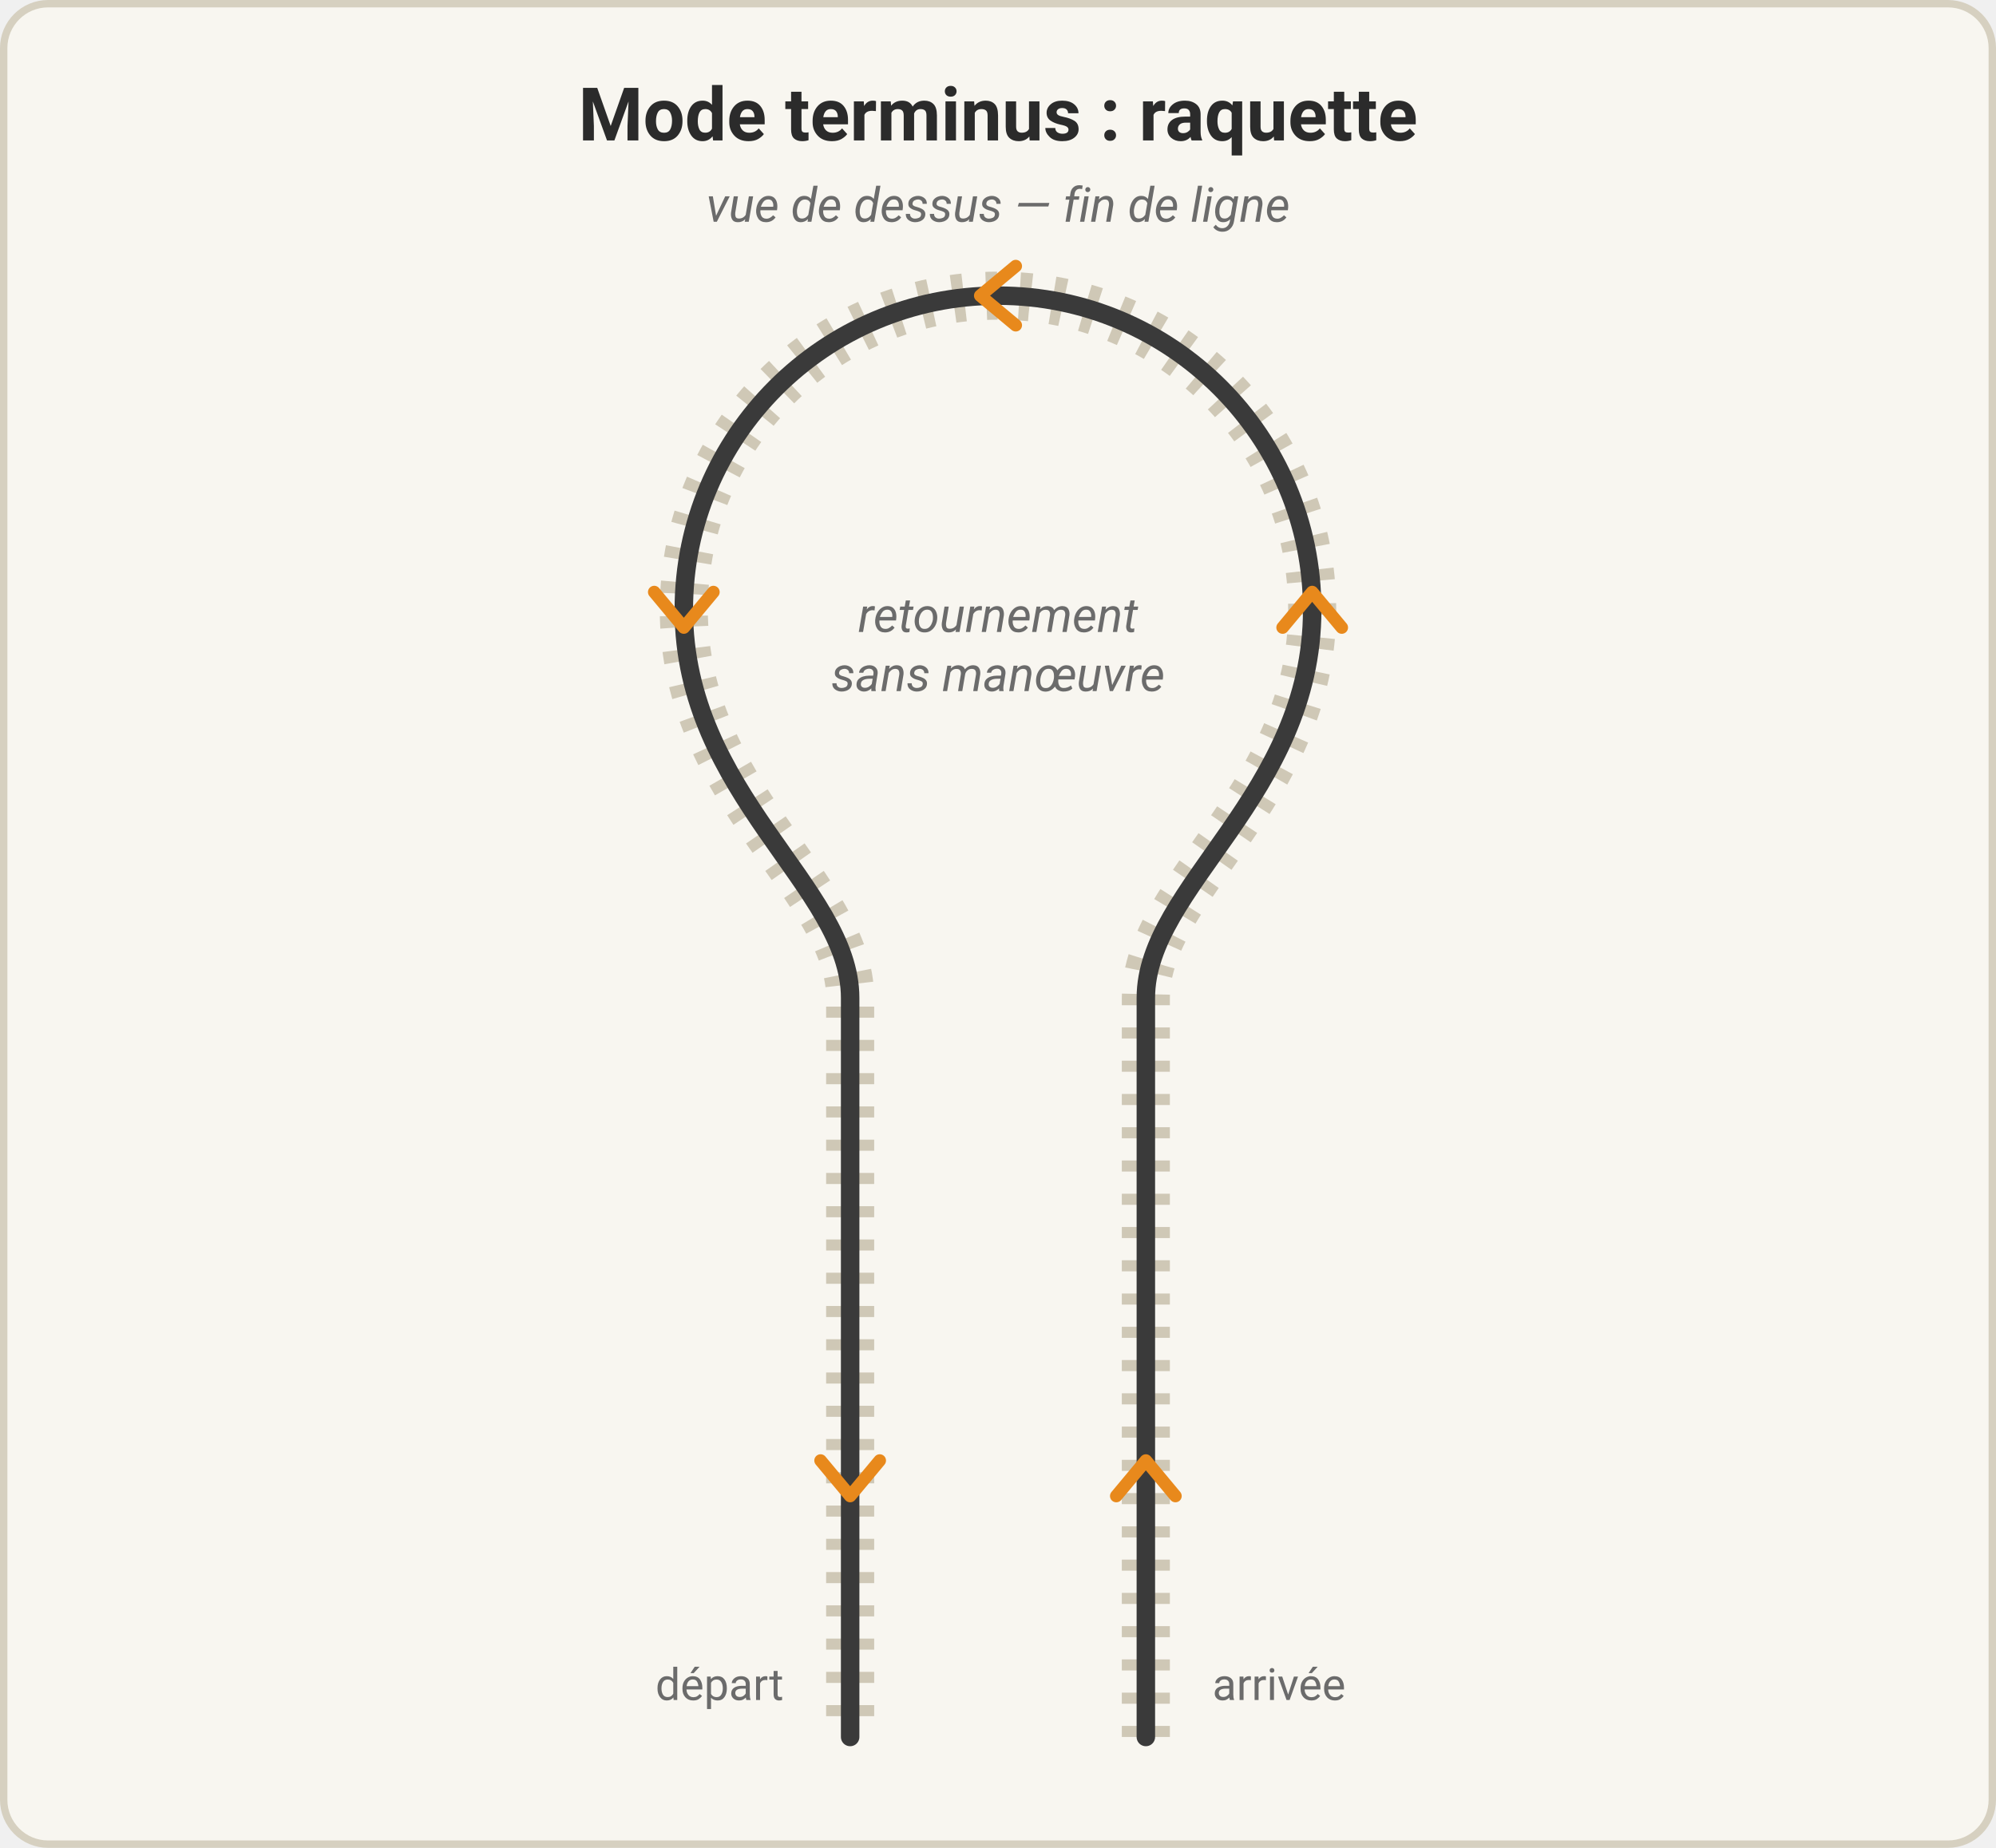
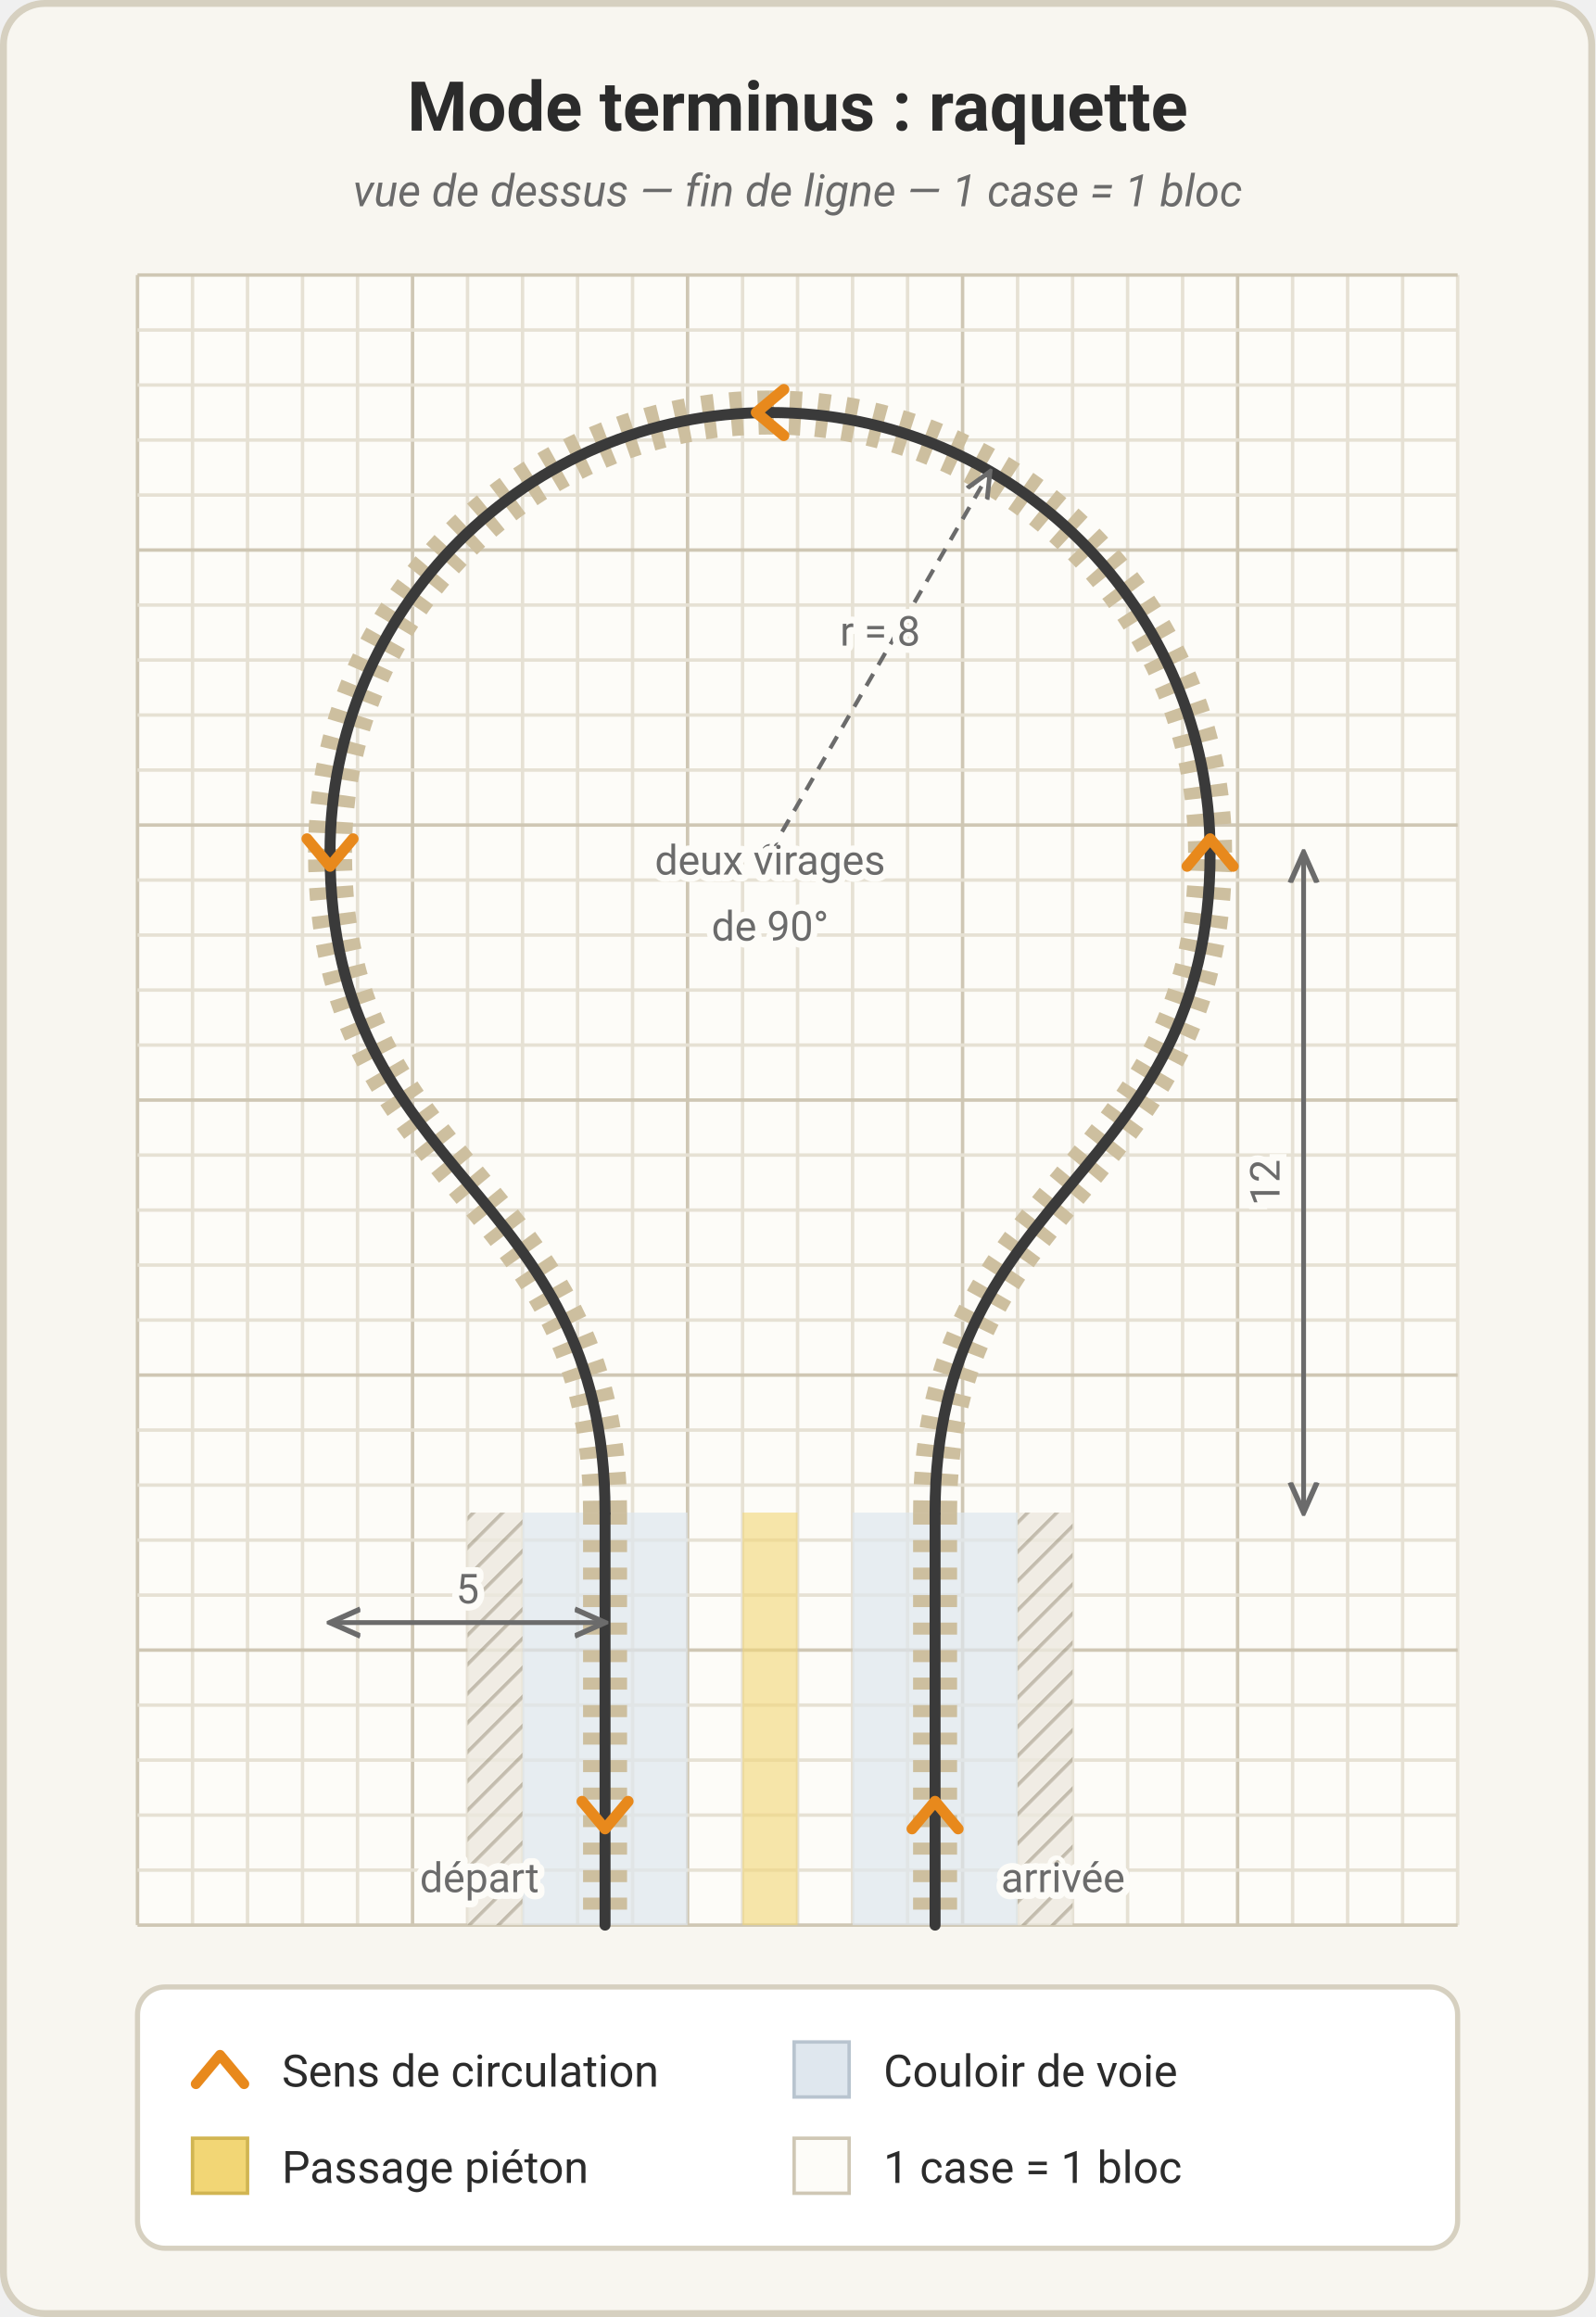
- <svg xmlns="http://www.w3.org/2000/svg" viewBox="0 0 540 500" width="540" height="500" role="img" aria-label="Mode terminus : boucle de retournement reliant les deux voies">
+ <svg xmlns="http://www.w3.org/2000/svg" viewBox="0 0 464 674" width="464" height="674" role="img" aria-label="Raquette de retournement sur grille : deux virages de 90° de rayon 8 et deux courbes en S">
  <defs>
-     <pattern id="hatch" width="8" height="8" patternUnits="userSpaceOnUse" patternTransform="rotate(45)">
-       <rect width="8" height="8" fill="#ece8de" />
-       <line x1="0" y1="0" x2="0" y2="8" stroke="#b5ae9c" stroke-width="3" />
+     <pattern id="hatch" width="6" height="6" patternUnits="userSpaceOnUse" patternTransform="rotate(45)">
+       <rect width="6" height="6" fill="#ece8de" />
+       <line x1="0" y1="0" x2="0" y2="6" stroke="#b5ae9c" stroke-width="2" />
    </pattern>
    <pattern id="phatch" width="7" height="7" patternUnits="userSpaceOnUse" patternTransform="rotate(45)">
      <rect width="7" height="7" fill="#b9bec4" />
      <line x1="0" y1="0" x2="0" y2="7" stroke="#9aa0a7" stroke-width="2.5" />
    </pattern>
    <marker id="dimarrow" viewBox="0 0 10 10" refX="9" refY="5" markerWidth="7" markerHeight="7" orient="auto-start-reverse">
      <path d="M0 1 L9 5 L0 9" fill="none" stroke="#6b6b6b" stroke-width="1.6" />
    </marker>
  </defs>
-   <rect x="1" y="1" width="538" height="498" rx="12" fill="#f8f6f0" stroke="#d6d0c0" stroke-width="2" />
+   <rect x="1" y="1" width="462" height="672" rx="12" fill="#f8f6f0" stroke="#d6d0c0" stroke-width="2" />
  <g font-family="'Segoe UI', Roboto, Helvetica, Arial, sans-serif" fill="#2b2b2b">
-     <text x="270" y="38" font-size="20" text-anchor="middle" font-weight="bold" fill="#2b2b2b">Mode terminus : raquette</text>
-     <text x="270" y="60" font-size="13" text-anchor="middle" font-weight="normal" fill="#6b6b6b" font-style="italic">vue de dessus — fin de ligne</text>
-     <path d="M 310 470 L 310 270 C 310 240, 355 215, 355 165 A 85 85 0 0 0 185 165 C 185 215, 230 240, 230 270 L 230 470" fill="none" stroke="#cfc8b6" stroke-width="13" stroke-linecap="butt" stroke-dasharray="3 6" />
-     <path d="M 310 470 L 310 270 C 310 240, 355 215, 355 165 A 85 85 0 0 0 185 165 C 185 215, 230 240, 230 270 L 230 470" fill="none" stroke="#3a3a3a" stroke-width="5" stroke-linecap="round" />
-     <polyline points="318.0,404.8 310.0,395.2 302.0,404.8" fill="none" stroke="#e8891c" stroke-width="3.4" stroke-linecap="round" stroke-linejoin="round" />
-     <polyline points="222.0,395.2 230.0,404.8 238.0,395.2" fill="none" stroke="#e8891c" stroke-width="3.4" stroke-linecap="round" stroke-linejoin="round" />
-     <polyline points="274.8,72.0 265.2,80.0 274.8,88.0" fill="none" stroke="#e8891c" stroke-width="3.4" stroke-linecap="round" stroke-linejoin="round" />
-     <polyline points="363.0,169.8 355.0,160.2 347.0,169.8" fill="none" stroke="#e8891c" stroke-width="3.4" stroke-linecap="round" stroke-linejoin="round" />
-     <polyline points="177.0,160.2 185.0,169.8 193.0,160.2" fill="none" stroke="#e8891c" stroke-width="3.4" stroke-linecap="round" stroke-linejoin="round" />
-     <text x="270" y="171" font-size="13" text-anchor="middle" font-weight="normal" fill="#6b6b6b" font-style="italic">retournement</text>
-     <text x="270" y="187" font-size="13" text-anchor="middle" font-weight="normal" fill="#6b6b6b" font-style="italic">sans manœuvre</text>
-     <text x="328" y="460" font-size="12" text-anchor="start" font-weight="normal" fill="#6b6b6b">arrivée</text>
-     <text x="212" y="460" font-size="12" text-anchor="end" font-weight="normal" fill="#6b6b6b">départ</text>
+     <text x="232.0" y="38" font-size="20" font-weight="bold" text-anchor="middle">Mode terminus : raquette</text>
+     <text x="232.0" y="60" font-size="13" text-anchor="middle" fill="#6b6b6b" font-style="italic">vue de dessus — fin de ligne — 1 case = 1 bloc</text>
+     <rect x="40" y="80" width="384" height="480" fill="#fdfcf8" />
+     <line x1="40" y1="80" x2="40" y2="560" stroke="#cfc7b4" stroke-width="1" />
+     <line x1="56" y1="80" x2="56" y2="560" stroke="#e6e1d4" stroke-width="1" />
+     <line x1="72" y1="80" x2="72" y2="560" stroke="#e6e1d4" stroke-width="1" />
+     <line x1="88" y1="80" x2="88" y2="560" stroke="#e6e1d4" stroke-width="1" />
+     <line x1="104" y1="80" x2="104" y2="560" stroke="#e6e1d4" stroke-width="1" />
+     <line x1="120" y1="80" x2="120" y2="560" stroke="#cfc7b4" stroke-width="1" />
+     <line x1="136" y1="80" x2="136" y2="560" stroke="#e6e1d4" stroke-width="1" />
+     <line x1="152" y1="80" x2="152" y2="560" stroke="#e6e1d4" stroke-width="1" />
+     <line x1="168" y1="80" x2="168" y2="560" stroke="#e6e1d4" stroke-width="1" />
+     <line x1="184" y1="80" x2="184" y2="560" stroke="#e6e1d4" stroke-width="1" />
+     <line x1="200" y1="80" x2="200" y2="560" stroke="#cfc7b4" stroke-width="1" />
+     <line x1="216" y1="80" x2="216" y2="560" stroke="#e6e1d4" stroke-width="1" />
+     <line x1="232" y1="80" x2="232" y2="560" stroke="#e6e1d4" stroke-width="1" />
+     <line x1="248" y1="80" x2="248" y2="560" stroke="#e6e1d4" stroke-width="1" />
+     <line x1="264" y1="80" x2="264" y2="560" stroke="#e6e1d4" stroke-width="1" />
+     <line x1="280" y1="80" x2="280" y2="560" stroke="#cfc7b4" stroke-width="1" />
+     <line x1="296" y1="80" x2="296" y2="560" stroke="#e6e1d4" stroke-width="1" />
+     <line x1="312" y1="80" x2="312" y2="560" stroke="#e6e1d4" stroke-width="1" />
+     <line x1="328" y1="80" x2="328" y2="560" stroke="#e6e1d4" stroke-width="1" />
+     <line x1="344" y1="80" x2="344" y2="560" stroke="#e6e1d4" stroke-width="1" />
+     <line x1="360" y1="80" x2="360" y2="560" stroke="#cfc7b4" stroke-width="1" />
+     <line x1="376" y1="80" x2="376" y2="560" stroke="#e6e1d4" stroke-width="1" />
+     <line x1="392" y1="80" x2="392" y2="560" stroke="#e6e1d4" stroke-width="1" />
+     <line x1="408" y1="80" x2="408" y2="560" stroke="#e6e1d4" stroke-width="1" />
+     <line x1="424" y1="80" x2="424" y2="560" stroke="#e6e1d4" stroke-width="1" />
+     <line x1="40" y1="80" x2="424" y2="80" stroke="#cfc7b4" stroke-width="1" />
+     <line x1="40" y1="96" x2="424" y2="96" stroke="#e6e1d4" stroke-width="1" />
+     <line x1="40" y1="112" x2="424" y2="112" stroke="#e6e1d4" stroke-width="1" />
+     <line x1="40" y1="128" x2="424" y2="128" stroke="#e6e1d4" stroke-width="1" />
+     <line x1="40" y1="144" x2="424" y2="144" stroke="#e6e1d4" stroke-width="1" />
+     <line x1="40" y1="160" x2="424" y2="160" stroke="#cfc7b4" stroke-width="1" />
+     <line x1="40" y1="176" x2="424" y2="176" stroke="#e6e1d4" stroke-width="1" />
+     <line x1="40" y1="192" x2="424" y2="192" stroke="#e6e1d4" stroke-width="1" />
+     <line x1="40" y1="208" x2="424" y2="208" stroke="#e6e1d4" stroke-width="1" />
+     <line x1="40" y1="224" x2="424" y2="224" stroke="#e6e1d4" stroke-width="1" />
+     <line x1="40" y1="240" x2="424" y2="240" stroke="#cfc7b4" stroke-width="1" />
+     <line x1="40" y1="256" x2="424" y2="256" stroke="#e6e1d4" stroke-width="1" />
+     <line x1="40" y1="272" x2="424" y2="272" stroke="#e6e1d4" stroke-width="1" />
+     <line x1="40" y1="288" x2="424" y2="288" stroke="#e6e1d4" stroke-width="1" />
+     <line x1="40" y1="304" x2="424" y2="304" stroke="#e6e1d4" stroke-width="1" />
+     <line x1="40" y1="320" x2="424" y2="320" stroke="#cfc7b4" stroke-width="1" />
+     <line x1="40" y1="336" x2="424" y2="336" stroke="#e6e1d4" stroke-width="1" />
+     <line x1="40" y1="352" x2="424" y2="352" stroke="#e6e1d4" stroke-width="1" />
+     <line x1="40" y1="368" x2="424" y2="368" stroke="#e6e1d4" stroke-width="1" />
+     <line x1="40" y1="384" x2="424" y2="384" stroke="#e6e1d4" stroke-width="1" />
+     <line x1="40" y1="400" x2="424" y2="400" stroke="#cfc7b4" stroke-width="1" />
+     <line x1="40" y1="416" x2="424" y2="416" stroke="#e6e1d4" stroke-width="1" />
+     <line x1="40" y1="432" x2="424" y2="432" stroke="#e6e1d4" stroke-width="1" />
+     <line x1="40" y1="448" x2="424" y2="448" stroke="#e6e1d4" stroke-width="1" />
+     <line x1="40" y1="464" x2="424" y2="464" stroke="#e6e1d4" stroke-width="1" />
+     <line x1="40" y1="480" x2="424" y2="480" stroke="#cfc7b4" stroke-width="1" />
+     <line x1="40" y1="496" x2="424" y2="496" stroke="#e6e1d4" stroke-width="1" />
+     <line x1="40" y1="512" x2="424" y2="512" stroke="#e6e1d4" stroke-width="1" />
+     <line x1="40" y1="528" x2="424" y2="528" stroke="#e6e1d4" stroke-width="1" />
+     <line x1="40" y1="544" x2="424" y2="544" stroke="#e6e1d4" stroke-width="1" />
+     <line x1="40" y1="560" x2="424" y2="560" stroke="#cfc7b4" stroke-width="1" />
+     <rect x="136" y="440.0" width="16" height="120.0" fill="url(#hatch)" fill-opacity="0.8" />
+     <rect x="152" y="440.0" width="48" height="120.0" fill="#dfe7ee" fill-opacity="0.7" />
+     <rect x="216" y="440.0" width="16" height="120.0" fill="#f2d675" fill-opacity="0.6" />
+     <rect x="248" y="440.0" width="48" height="120.0" fill="#dfe7ee" fill-opacity="0.7" />
+     <rect x="296" y="440.0" width="16" height="120.0" fill="url(#hatch)" fill-opacity="0.8" />
+     <path d="M 176.0 440.0 L 176.0 560.0" fill="none" stroke="#cdbf9f" stroke-width="12.8" stroke-dasharray="3.5 4.5" />
+     <path d="M 176.0 440.0 L 176.0 560.0" fill="none" stroke="#3a3a3a" stroke-width="3.2" stroke-linecap="round" />
+     <path d="M 272.0 440.0 L 272.0 560.0" fill="none" stroke="#cdbf9f" stroke-width="12.8" stroke-dasharray="3.5 4.5" />
+     <path d="M 272.0 440.0 L 272.0 560.0" fill="none" stroke="#3a3a3a" stroke-width="3.2" stroke-linecap="round" />
+     <path d="M 272.0 440.0 C 272.0 344.0, 352.0 344.0, 352.0 248.0" fill="none" stroke="#cdbf9f" stroke-width="12.8" stroke-dasharray="3.5 4.5" />
+     <path d="M 272.0 440.0 C 272.0 344.0, 352.0 344.0, 352.0 248.0" fill="none" stroke="#3a3a3a" stroke-width="3.2" stroke-linecap="round" />
+     <path d="M 176.0 440.0 C 176.0 344.0, 96.0 344.0, 96.0 248.0" fill="none" stroke="#cdbf9f" stroke-width="12.8" stroke-dasharray="3.5 4.5" />
+     <path d="M 176.0 440.0 C 176.0 344.0, 96.0 344.0, 96.0 248.0" fill="none" stroke="#3a3a3a" stroke-width="3.2" stroke-linecap="round" />
+     <path d="M 352.0 248.0 A 128 128 0 0 0 224.0 120.0" fill="none" stroke="#cdbf9f" stroke-width="12.8" stroke-dasharray="3.5 4.5" />
+     <path d="M 352.0 248.0 A 128 128 0 0 0 224.0 120.0" fill="none" stroke="#3a3a3a" stroke-width="3.2" stroke-linecap="round" />
+     <path d="M 224.0 120.0 A 128 128 0 0 0 96.0 248.0" fill="none" stroke="#cdbf9f" stroke-width="12.8" stroke-dasharray="3.5 4.5" />
+     <path d="M 224.0 120.0 A 128 128 0 0 0 96.0 248.0" fill="none" stroke="#3a3a3a" stroke-width="3.2" stroke-linecap="round" />
+     <polyline points="278.7,532.0 272.0,524.0 265.3,532.0" fill="none" stroke="#e8891c" stroke-width="3.2" stroke-linecap="round" stroke-linejoin="round" />
+     <polyline points="169.3,524.0 176.0,532.0 182.7,524.0" fill="none" stroke="#e8891c" stroke-width="3.2" stroke-linecap="round" stroke-linejoin="round" />
+     <polyline points="228.0,113.3 220.0,120.0 228.0,126.7" fill="none" stroke="#e8891c" stroke-width="3.2" stroke-linecap="round" stroke-linejoin="round" />
+     <polyline points="358.7,252.0 352.0,244.0 345.3,252.0" fill="none" stroke="#e8891c" stroke-width="3.2" stroke-linecap="round" stroke-linejoin="round" />
+     <polyline points="89.3,244.0 96.0,252.0 102.7,244.0" fill="none" stroke="#e8891c" stroke-width="3.2" stroke-linecap="round" stroke-linejoin="round" />
+     <line x1="224.0" y1="248.0" x2="288.0" y2="137.149" stroke="#6b6b6b" stroke-width="1.2" stroke-dasharray="4 3" marker-end="url(#dimarrow)" />
+     <circle cx="224.0" cy="248.0" r="2.5" fill="#6b6b6b" />
+     <text x="256.0" y="187.8" font-size="12" text-anchor="middle" font-weight="normal" fill="#6b6b6b" paint-order="stroke" stroke="#fdfcf8" stroke-width="4" stroke-linejoin="round">r = 8</text>
+     <line x1="379.2" y1="248.0" x2="379.2" y2="440.0" stroke="#6b6b6b" stroke-width="1.4" marker-start="url(#dimarrow)" marker-end="url(#dimarrow)" />
+     <text x="372.2" y="344.0" font-size="12" text-anchor="middle" fill="#6b6b6b" paint-order="stroke" stroke="#fdfcf8" stroke-width="4" transform="rotate(-90 372.2 344.0)">12</text>
+     <line x1="96.0" y1="472.0" x2="176.0" y2="472.0" stroke="#6b6b6b" stroke-width="1.4" marker-start="url(#dimarrow)" marker-end="url(#dimarrow)" />
+     <text x="136.0" y="466.4" font-size="12" text-anchor="middle" font-weight="normal" fill="#6b6b6b" paint-order="stroke" stroke="#fdfcf8" stroke-width="4" stroke-linejoin="round">5</text>
+     <text x="291.2" y="550.4" font-size="12" text-anchor="start" font-weight="normal" fill="#6b6b6b" paint-order="stroke" stroke="#fdfcf8" stroke-width="4" stroke-linejoin="round">arrivée</text>
+     <text x="156.8" y="550.4" font-size="12" text-anchor="end" font-weight="normal" fill="#6b6b6b" paint-order="stroke" stroke="#fdfcf8" stroke-width="4" stroke-linejoin="round">départ</text>
+     <text x="224.0" y="254.4" font-size="12" text-anchor="middle" font-weight="normal" fill="#6b6b6b" paint-order="stroke" stroke="#fdfcf8" stroke-width="4" stroke-linejoin="round">deux virages</text>
+     <text x="224.0" y="273.6" font-size="12" text-anchor="middle" font-weight="normal" fill="#6b6b6b" paint-order="stroke" stroke="#fdfcf8" stroke-width="4" stroke-linejoin="round">de 90°</text>
+     <rect x="40" y="578" width="384" height="76" rx="8" fill="#ffffff" stroke="#d6d0c0" stroke-width="1.5" />
+     <polyline points="71.0,606.2 64.0,597.8 57.0,606.2" fill="none" stroke="#e8891c" stroke-width="3" stroke-linecap="round" stroke-linejoin="round" />
+     <text x="82" y="607" font-size="13" fill="#2b2b2b">Sens de circulation</text>
+     <rect x="231" y="594" width="16" height="16" fill="#dfe7ee" stroke="#b8c4cf" />
+     <text x="257" y="607" font-size="13" fill="#2b2b2b">Couloir de voie</text>
+     <rect x="56" y="622" width="16" height="16" fill="#f2d675" stroke="#d1b552" />
+     <text x="82" y="635" font-size="13" fill="#2b2b2b">Passage piéton</text>
+     <rect x="231" y="622" width="16" height="16" fill="#fdfcf8" stroke="#cfc7b4" />
+     <text x="257" y="635" font-size="13" fill="#2b2b2b">1 case = 1 bloc</text>
  </g>
</svg>
